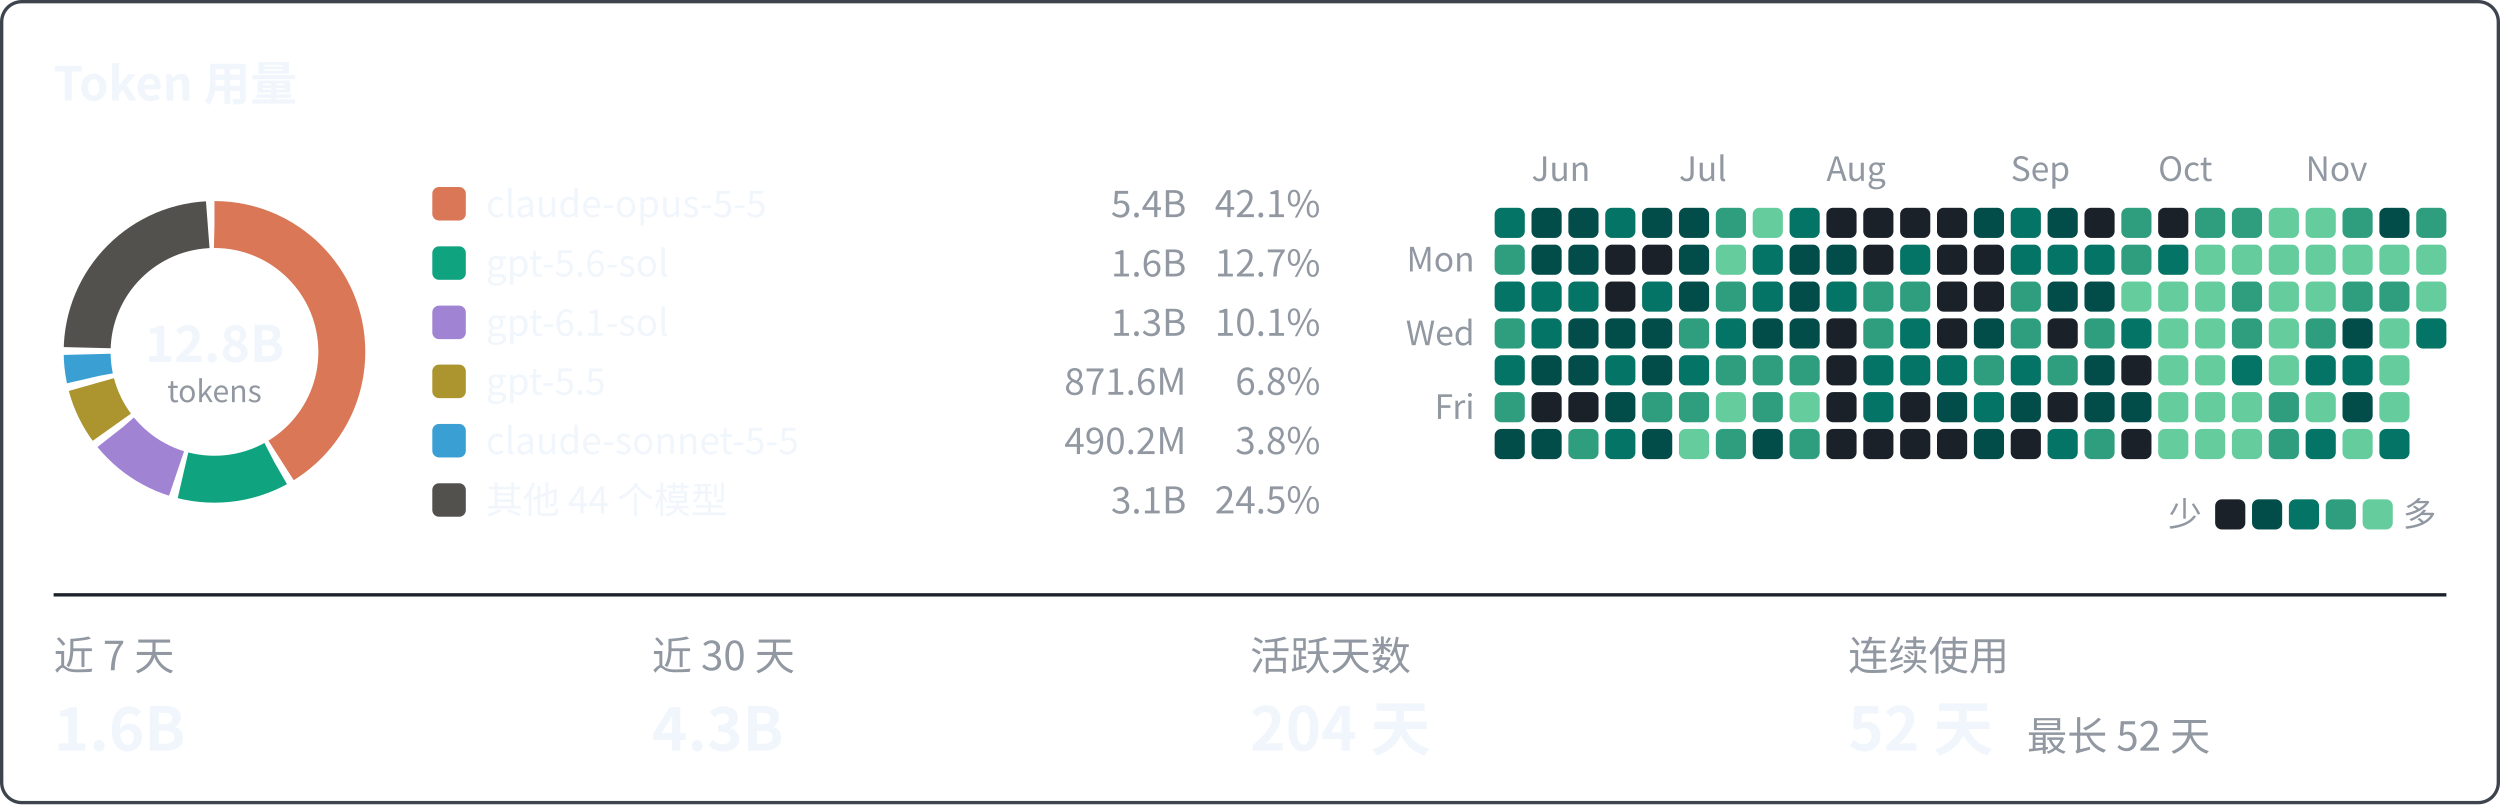
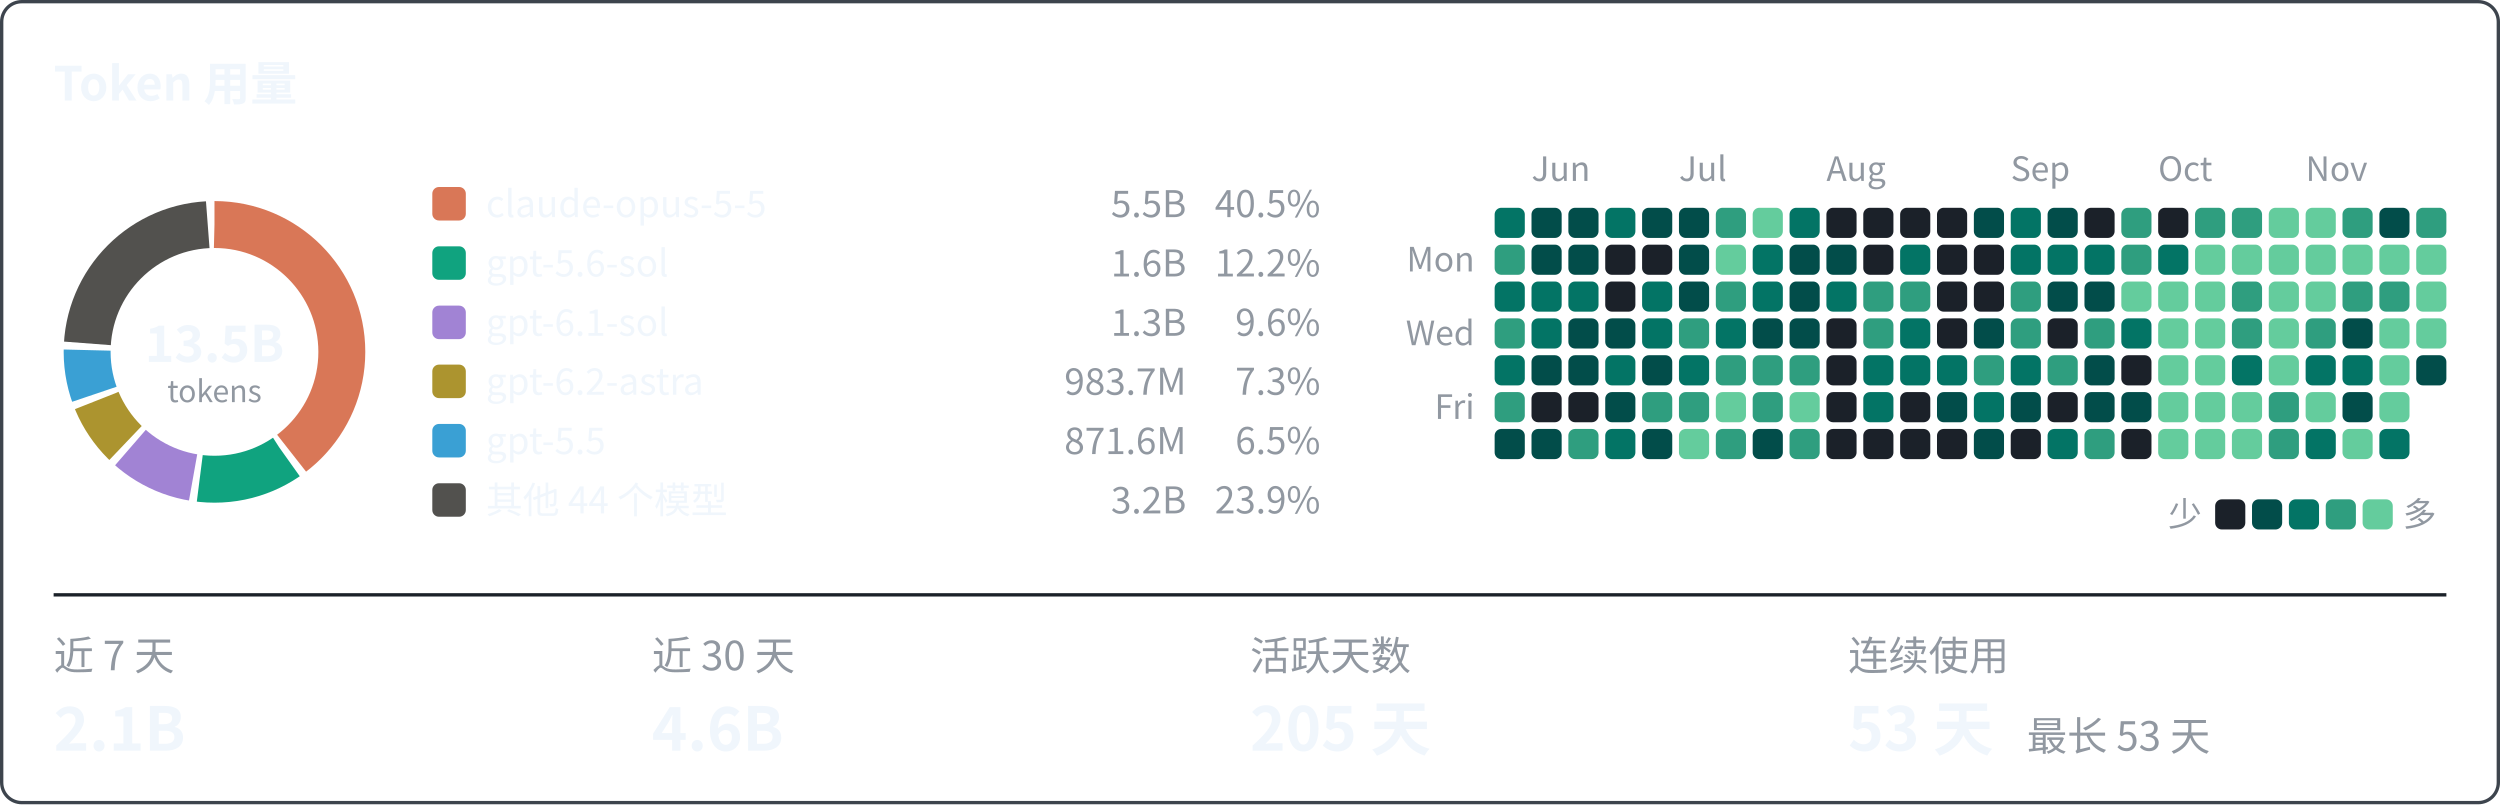
<svg xmlns="http://www.w3.org/2000/svg" width="746" height="240" viewBox="0 0 746 240" font-family="system-ui, -apple-system, 'Segoe UI', 'PingFang SC', 'Microsoft YaHei', 'Noto Sans CJK SC', sans-serif">
  <rect x="0.5" y="0.5" width="745" height="239" rx="6" fill="none" stroke="#3d444d" />
  <text x="16" y="30" font-size="14" font-weight="600" fill="#f0f6fc">Token 用量</text>
  <text x="457" y="54" font-size="10" fill="#9198a1">Jun</text>
  <text x="501" y="54" font-size="10" fill="#9198a1">Jul</text>
  <text x="545" y="54" font-size="10" fill="#9198a1">Aug</text>
  <text x="600" y="54" font-size="10" fill="#9198a1">Sep</text>
  <text x="644" y="54" font-size="10" fill="#9198a1">Oct</text>
  <text x="688" y="54" font-size="10" fill="#9198a1">Nov</text>
  <text x="440" y="81" font-size="10" text-anchor="end" fill="#9198a1">Mon</text>
  <text x="440" y="103" font-size="10" text-anchor="end" fill="#9198a1">Wed</text>
  <text x="440" y="125" font-size="10" text-anchor="end" fill="#9198a1">Fri</text>
  <rect x="446" y="62" width="9" height="9" rx="2" fill="#037465" />
  <rect x="446" y="73" width="9" height="9" rx="2" fill="#2f9e7f" />
  <rect x="446" y="84" width="9" height="9" rx="2" fill="#037465" />
  <rect x="446" y="95" width="9" height="9" rx="2" fill="#2f9e7f" />
  <rect x="446" y="106" width="9" height="9" rx="2" fill="#037465" />
  <rect x="446" y="117" width="9" height="9" rx="2" fill="#2f9e7f" />
  <rect x="446" y="128" width="9" height="9" rx="2" fill="#024d4a" />
  <rect x="457" y="62" width="9" height="9" rx="2" fill="#024d4a" />
  <rect x="457" y="73" width="9" height="9" rx="2" fill="#024d4a" />
  <rect x="457" y="84" width="9" height="9" rx="2" fill="#037465" />
  <rect x="457" y="95" width="9" height="9" rx="2" fill="#037465" />
  <rect x="457" y="106" width="9" height="9" rx="2" fill="#024d4a" />
  <rect x="457" y="117" width="9" height="9" rx="2" fill="#1b2129" />
  <rect x="457" y="128" width="9" height="9" rx="2" fill="#024d4a" />
  <rect x="468" y="62" width="9" height="9" rx="2" fill="#024d4a" />
  <rect x="468" y="73" width="9" height="9" rx="2" fill="#024d4a" />
  <rect x="468" y="84" width="9" height="9" rx="2" fill="#037465" />
  <rect x="468" y="95" width="9" height="9" rx="2" fill="#024d4a" />
  <rect x="468" y="106" width="9" height="9" rx="2" fill="#024d4a" />
  <rect x="468" y="117" width="9" height="9" rx="2" fill="#1b2129" />
  <rect x="468" y="128" width="9" height="9" rx="2" fill="#2f9e7f" />
  <rect x="479" y="62" width="9" height="9" rx="2" fill="#037465" />
  <rect x="479" y="73" width="9" height="9" rx="2" fill="#1b2129" />
  <rect x="479" y="84" width="9" height="9" rx="2" fill="#1b2129" />
  <rect x="479" y="95" width="9" height="9" rx="2" fill="#024d4a" />
  <rect x="479" y="106" width="9" height="9" rx="2" fill="#037465" />
  <rect x="479" y="117" width="9" height="9" rx="2" fill="#024d4a" />
  <rect x="479" y="128" width="9" height="9" rx="2" fill="#037465" />
  <rect x="490" y="62" width="9" height="9" rx="2" fill="#024d4a" />
  <rect x="490" y="73" width="9" height="9" rx="2" fill="#1b2129" />
  <rect x="490" y="84" width="9" height="9" rx="2" fill="#037465" />
-   <rect x="490" y="95" width="9" height="9" rx="2" fill="#024d4a" />
+   <rect x="490" y="95" width="9" height="9" rx="2" fill="#037465" />
  <rect x="490" y="106" width="9" height="9" rx="2" fill="#024d4a" />
  <rect x="490" y="117" width="9" height="9" rx="2" fill="#2f9e7f" />
  <rect x="490" y="128" width="9" height="9" rx="2" fill="#024d4a" />
  <rect x="501" y="62" width="9" height="9" rx="2" fill="#024d4a" />
  <rect x="501" y="73" width="9" height="9" rx="2" fill="#024d4a" />
  <rect x="501" y="84" width="9" height="9" rx="2" fill="#024d4a" />
  <rect x="501" y="95" width="9" height="9" rx="2" fill="#2f9e7f" />
  <rect x="501" y="106" width="9" height="9" rx="2" fill="#037465" />
  <rect x="501" y="117" width="9" height="9" rx="2" fill="#2f9e7f" />
  <rect x="501" y="128" width="9" height="9" rx="2" fill="#64cc9d" />
  <rect x="512" y="62" width="9" height="9" rx="2" fill="#2f9e7f" />
  <rect x="512" y="73" width="9" height="9" rx="2" fill="#64cc9d" />
  <rect x="512" y="84" width="9" height="9" rx="2" fill="#2f9e7f" />
  <rect x="512" y="95" width="9" height="9" rx="2" fill="#037465" />
  <rect x="512" y="106" width="9" height="9" rx="2" fill="#2f9e7f" />
  <rect x="512" y="117" width="9" height="9" rx="2" fill="#64cc9d" />
  <rect x="512" y="128" width="9" height="9" rx="2" fill="#2f9e7f" />
  <rect x="523" y="62" width="9" height="9" rx="2" fill="#64cc9d" />
  <rect x="523" y="73" width="9" height="9" rx="2" fill="#037465" />
  <rect x="523" y="84" width="9" height="9" rx="2" fill="#037465" />
  <rect x="523" y="95" width="9" height="9" rx="2" fill="#024d4a" />
  <rect x="523" y="106" width="9" height="9" rx="2" fill="#2f9e7f" />
  <rect x="523" y="117" width="9" height="9" rx="2" fill="#2f9e7f" />
  <rect x="523" y="128" width="9" height="9" rx="2" fill="#024d4a" />
  <rect x="534" y="62" width="9" height="9" rx="2" fill="#037465" />
  <rect x="534" y="73" width="9" height="9" rx="2" fill="#024d4a" />
  <rect x="534" y="84" width="9" height="9" rx="2" fill="#024d4a" />
  <rect x="534" y="95" width="9" height="9" rx="2" fill="#024d4a" />
  <rect x="534" y="106" width="9" height="9" rx="2" fill="#2f9e7f" />
  <rect x="534" y="117" width="9" height="9" rx="2" fill="#64cc9d" />
  <rect x="534" y="128" width="9" height="9" rx="2" fill="#2f9e7f" />
  <rect x="545" y="62" width="9" height="9" rx="2" fill="#1b2129" />
  <rect x="545" y="73" width="9" height="9" rx="2" fill="#024d4a" />
  <rect x="545" y="84" width="9" height="9" rx="2" fill="#037465" />
  <rect x="545" y="95" width="9" height="9" rx="2" fill="#1b2129" />
  <rect x="545" y="106" width="9" height="9" rx="2" fill="#1b2129" />
  <rect x="545" y="117" width="9" height="9" rx="2" fill="#1b2129" />
  <rect x="545" y="128" width="9" height="9" rx="2" fill="#1b2129" />
  <rect x="556" y="62" width="9" height="9" rx="2" fill="#1b2129" />
  <rect x="556" y="73" width="9" height="9" rx="2" fill="#1b2129" />
  <rect x="556" y="84" width="9" height="9" rx="2" fill="#2f9e7f" />
  <rect x="556" y="95" width="9" height="9" rx="2" fill="#2f9e7f" />
  <rect x="556" y="106" width="9" height="9" rx="2" fill="#037465" />
  <rect x="556" y="117" width="9" height="9" rx="2" fill="#037465" />
  <rect x="556" y="128" width="9" height="9" rx="2" fill="#1b2129" />
  <rect x="567" y="62" width="9" height="9" rx="2" fill="#1b2129" />
  <rect x="567" y="73" width="9" height="9" rx="2" fill="#037465" />
  <rect x="567" y="84" width="9" height="9" rx="2" fill="#2f9e7f" />
  <rect x="567" y="95" width="9" height="9" rx="2" fill="#037465" />
  <rect x="567" y="106" width="9" height="9" rx="2" fill="#037465" />
  <rect x="567" y="117" width="9" height="9" rx="2" fill="#1b2129" />
  <rect x="567" y="128" width="9" height="9" rx="2" fill="#1b2129" />
  <rect x="578" y="62" width="9" height="9" rx="2" fill="#1b2129" />
  <rect x="578" y="73" width="9" height="9" rx="2" fill="#1b2129" />
  <rect x="578" y="84" width="9" height="9" rx="2" fill="#1b2129" />
  <rect x="578" y="95" width="9" height="9" rx="2" fill="#1b2129" />
  <rect x="578" y="106" width="9" height="9" rx="2" fill="#037465" />
  <rect x="578" y="117" width="9" height="9" rx="2" fill="#024d4a" />
  <rect x="578" y="128" width="9" height="9" rx="2" fill="#1b2129" />
  <rect x="589" y="62" width="9" height="9" rx="2" fill="#024d4a" />
  <rect x="589" y="73" width="9" height="9" rx="2" fill="#1b2129" />
  <rect x="589" y="84" width="9" height="9" rx="2" fill="#1b2129" />
  <rect x="589" y="95" width="9" height="9" rx="2" fill="#024d4a" />
  <rect x="589" y="106" width="9" height="9" rx="2" fill="#2f9e7f" />
  <rect x="589" y="117" width="9" height="9" rx="2" fill="#037465" />
  <rect x="589" y="128" width="9" height="9" rx="2" fill="#024d4a" />
  <rect x="600" y="62" width="9" height="9" rx="2" fill="#037465" />
  <rect x="600" y="73" width="9" height="9" rx="2" fill="#037465" />
  <rect x="600" y="84" width="9" height="9" rx="2" fill="#2f9e7f" />
  <rect x="600" y="95" width="9" height="9" rx="2" fill="#2f9e7f" />
  <rect x="600" y="106" width="9" height="9" rx="2" fill="#037465" />
  <rect x="600" y="117" width="9" height="9" rx="2" fill="#024d4a" />
  <rect x="600" y="128" width="9" height="9" rx="2" fill="#1b2129" />
  <rect x="611" y="62" width="9" height="9" rx="2" fill="#024d4a" />
  <rect x="611" y="73" width="9" height="9" rx="2" fill="#037465" />
  <rect x="611" y="84" width="9" height="9" rx="2" fill="#024d4a" />
  <rect x="611" y="95" width="9" height="9" rx="2" fill="#1b2129" />
  <rect x="611" y="106" width="9" height="9" rx="2" fill="#2f9e7f" />
  <rect x="611" y="117" width="9" height="9" rx="2" fill="#1b2129" />
  <rect x="611" y="128" width="9" height="9" rx="2" fill="#037465" />
  <rect x="622" y="62" width="9" height="9" rx="2" fill="#1b2129" />
  <rect x="622" y="73" width="9" height="9" rx="2" fill="#037465" />
  <rect x="622" y="84" width="9" height="9" rx="2" fill="#024d4a" />
  <rect x="622" y="95" width="9" height="9" rx="2" fill="#2f9e7f" />
  <rect x="622" y="106" width="9" height="9" rx="2" fill="#024d4a" />
  <rect x="622" y="117" width="9" height="9" rx="2" fill="#024d4a" />
  <rect x="622" y="128" width="9" height="9" rx="2" fill="#2f9e7f" />
  <rect x="633" y="62" width="9" height="9" rx="2" fill="#2f9e7f" />
  <rect x="633" y="73" width="9" height="9" rx="2" fill="#2f9e7f" />
  <rect x="633" y="84" width="9" height="9" rx="2" fill="#64cc9d" />
  <rect x="633" y="95" width="9" height="9" rx="2" fill="#037465" />
  <rect x="633" y="106" width="9" height="9" rx="2" fill="#1b2129" />
  <rect x="633" y="117" width="9" height="9" rx="2" fill="#024d4a" />
  <rect x="633" y="128" width="9" height="9" rx="2" fill="#1b2129" />
  <rect x="644" y="62" width="9" height="9" rx="2" fill="#1b2129" />
  <rect x="644" y="73" width="9" height="9" rx="2" fill="#037465" />
  <rect x="644" y="84" width="9" height="9" rx="2" fill="#64cc9d" />
  <rect x="644" y="95" width="9" height="9" rx="2" fill="#64cc9d" />
  <rect x="644" y="106" width="9" height="9" rx="2" fill="#64cc9d" />
  <rect x="644" y="117" width="9" height="9" rx="2" fill="#64cc9d" />
  <rect x="644" y="128" width="9" height="9" rx="2" fill="#64cc9d" />
  <rect x="655" y="62" width="9" height="9" rx="2" fill="#2f9e7f" />
  <rect x="655" y="73" width="9" height="9" rx="2" fill="#64cc9d" />
  <rect x="655" y="84" width="9" height="9" rx="2" fill="#64cc9d" />
  <rect x="655" y="95" width="9" height="9" rx="2" fill="#64cc9d" />
  <rect x="655" y="106" width="9" height="9" rx="2" fill="#64cc9d" />
  <rect x="655" y="117" width="9" height="9" rx="2" fill="#64cc9d" />
  <rect x="655" y="128" width="9" height="9" rx="2" fill="#64cc9d" />
  <rect x="666" y="62" width="9" height="9" rx="2" fill="#2f9e7f" />
  <rect x="666" y="73" width="9" height="9" rx="2" fill="#64cc9d" />
  <rect x="666" y="84" width="9" height="9" rx="2" fill="#2f9e7f" />
  <rect x="666" y="95" width="9" height="9" rx="2" fill="#2f9e7f" />
  <rect x="666" y="106" width="9" height="9" rx="2" fill="#037465" />
  <rect x="666" y="117" width="9" height="9" rx="2" fill="#64cc9d" />
  <rect x="666" y="128" width="9" height="9" rx="2" fill="#64cc9d" />
  <rect x="677" y="62" width="9" height="9" rx="2" fill="#64cc9d" />
  <rect x="677" y="73" width="9" height="9" rx="2" fill="#64cc9d" />
  <rect x="677" y="84" width="9" height="9" rx="2" fill="#64cc9d" />
  <rect x="677" y="95" width="9" height="9" rx="2" fill="#64cc9d" />
  <rect x="677" y="106" width="9" height="9" rx="2" fill="#64cc9d" />
  <rect x="677" y="117" width="9" height="9" rx="2" fill="#2f9e7f" />
  <rect x="677" y="128" width="9" height="9" rx="2" fill="#2f9e7f" />
  <rect x="688" y="62" width="9" height="9" rx="2" fill="#64cc9d" />
  <rect x="688" y="73" width="9" height="9" rx="2" fill="#64cc9d" />
  <rect x="688" y="84" width="9" height="9" rx="2" fill="#64cc9d" />
  <rect x="688" y="95" width="9" height="9" rx="2" fill="#2f9e7f" />
  <rect x="688" y="106" width="9" height="9" rx="2" fill="#037465" />
  <rect x="688" y="117" width="9" height="9" rx="2" fill="#64cc9d" />
  <rect x="688" y="128" width="9" height="9" rx="2" fill="#037465" />
  <rect x="699" y="62" width="9" height="9" rx="2" fill="#2f9e7f" />
  <rect x="699" y="73" width="9" height="9" rx="2" fill="#64cc9d" />
  <rect x="699" y="84" width="9" height="9" rx="2" fill="#2f9e7f" />
  <rect x="699" y="95" width="9" height="9" rx="2" fill="#024d4a" />
  <rect x="699" y="106" width="9" height="9" rx="2" fill="#037465" />
  <rect x="699" y="117" width="9" height="9" rx="2" fill="#024d4a" />
  <rect x="699" y="128" width="9" height="9" rx="2" fill="#64cc9d" />
  <rect x="710" y="62" width="9" height="9" rx="2" fill="#024d4a" />
  <rect x="710" y="73" width="9" height="9" rx="2" fill="#64cc9d" />
  <rect x="710" y="84" width="9" height="9" rx="2" fill="#2f9e7f" />
  <rect x="710" y="95" width="9" height="9" rx="2" fill="#64cc9d" />
  <rect x="710" y="106" width="9" height="9" rx="2" fill="#64cc9d" />
  <rect x="710" y="117" width="9" height="9" rx="2" fill="#64cc9d" />
  <rect x="710" y="128" width="9" height="9" rx="2" fill="#037465" />
  <rect x="721" y="62" width="9" height="9" rx="2" fill="#2f9e7f" />
  <rect x="721" y="73" width="9" height="9" rx="2" fill="#64cc9d" />
  <rect x="721" y="84" width="9" height="9" rx="2" fill="#64cc9d" />
-   <rect x="721" y="95" width="9" height="9" rx="2" fill="#037465" />
+   <rect x="721" y="95" width="9" height="9" rx="2" fill="#64cc9d" />
+   <rect x="721" y="106" width="9" height="9" rx="2" fill="#024d4a" />
  <text x="657" y="157" font-size="10" text-anchor="end" fill="#9198a1">少</text>
  <rect x="661" y="149" width="9" height="9" rx="2" fill="#1b2129" />
  <rect x="672" y="149" width="9" height="9" rx="2" fill="#024d4a" />
  <rect x="683" y="149" width="9" height="9" rx="2" fill="#037465" />
  <rect x="694" y="149" width="9" height="9" rx="2" fill="#2f9e7f" />
  <rect x="705" y="149" width="9" height="9" rx="2" fill="#64cc9d" />
  <text x="717" y="157" font-size="10" fill="#9198a1">多</text>
-   <circle cx="64" cy="105.0" r="38" fill="none" stroke="#d97757" stroke-width="14" stroke-dasharray="98.47 238.76" stroke-dashoffset="-0.00" transform="rotate(-90 64 105.0)" />
-   <circle cx="64" cy="105.0" r="38" fill="none" stroke="#10a37f" stroke-width="14" stroke-dasharray="28.40 238.76" stroke-dashoffset="-100.47" transform="rotate(-90 64 105.0)" />
-   <circle cx="64" cy="105.0" r="38" fill="none" stroke="#a183d4" stroke-width="14" stroke-dasharray="22.14 238.76" stroke-dashoffset="-130.87" transform="rotate(-90 64 105.0)" />
-   <circle cx="64" cy="105.0" r="38" fill="none" stroke="#ac942f" stroke-width="14" stroke-dasharray="14.21 238.76" stroke-dashoffset="-155.01" transform="rotate(-90 64 105.0)" />
-   <circle cx="64" cy="105.0" r="38" fill="none" stroke="#3aa0d4" stroke-width="14" stroke-dasharray="7.12 238.76" stroke-dashoffset="-171.22" transform="rotate(-90 64 105.0)" />
-   <circle cx="64" cy="105.0" r="38" fill="none" stroke="#52514e" stroke-width="14" stroke-dasharray="56.43 238.76" stroke-dashoffset="-180.33" transform="rotate(-90 64 105.0)" />
-   <text x="64" y="108.0" font-size="15" font-weight="600" text-anchor="middle" fill="#f0f6fc">12.8B</text>
+   <circle cx="64" cy="105.0" r="38" fill="none" stroke="#d97757" stroke-width="14" stroke-dasharray="94.66 238.76" stroke-dashoffset="-0.00" transform="rotate(-90 64 105.0)" />
+   <circle cx="64" cy="105.0" r="38" fill="none" stroke="#10a37f" stroke-width="14" stroke-dasharray="27.12 238.76" stroke-dashoffset="-96.66" transform="rotate(-90 64 105.0)" />
+   <circle cx="64" cy="105.0" r="38" fill="none" stroke="#a183d4" stroke-width="14" stroke-dasharray="20.98 238.76" stroke-dashoffset="-125.79" transform="rotate(-90 64 105.0)" />
+   <circle cx="64" cy="105.0" r="38" fill="none" stroke="#ac942f" stroke-width="14" stroke-dasharray="15.41 238.76" stroke-dashoffset="-148.77" transform="rotate(-90 64 105.0)" />
+   <circle cx="64" cy="105.0" r="38" fill="none" stroke="#3aa0d4" stroke-width="14" stroke-dasharray="13.43 238.76" stroke-dashoffset="-166.18" transform="rotate(-90 64 105.0)" />
+   <circle cx="64" cy="105.0" r="38" fill="none" stroke="#52514e" stroke-width="14" stroke-dasharray="55.15 238.76" stroke-dashoffset="-181.61" transform="rotate(-90 64 105.0)" />
+   <text x="64" y="108.0" font-size="15" font-weight="600" text-anchor="middle" fill="#f0f6fc">13.5B</text>
  <text x="64" y="120.0" font-size="9" text-anchor="middle" fill="#9198a1">tokens</text>
  <rect x="129" y="55.8" width="10" height="10" rx="2" fill="#d97757" />
  <text x="145" y="64.8" font-size="11" fill="#f0f6fc">claude-opus-5-5</text>
-   <text x="354" y="64.8" font-size="11" text-anchor="end" fill="#9198a1">5.4B</text>
-   <text x="394" y="64.8" font-size="11" text-anchor="end" fill="#9198a1">42.1%</text>
+   <text x="354" y="64.8" font-size="11" text-anchor="end" fill="#9198a1">5.5B</text>
+   <text x="394" y="64.8" font-size="11" text-anchor="end" fill="#9198a1">40.5%</text>
  <rect x="129" y="73.5" width="10" height="10" rx="2" fill="#10a37f" />
  <text x="145" y="82.5" font-size="11" fill="#f0f6fc">gpt-5.6-sol</text>
  <text x="354" y="82.5" font-size="11" text-anchor="end" fill="#9198a1">1.6B</text>
-   <text x="394" y="82.5" font-size="11" text-anchor="end" fill="#9198a1">12.7%</text>
+   <text x="394" y="82.5" font-size="11" text-anchor="end" fill="#9198a1">12.2%</text>
  <rect x="129" y="91.2" width="10" height="10" rx="2" fill="#a183d4" />
  <text x="145" y="100.2" font-size="11" fill="#f0f6fc">gpt-6.1-sol</text>
  <text x="354" y="100.2" font-size="11" text-anchor="end" fill="#9198a1">1.3B</text>
-   <text x="394" y="100.2" font-size="11" text-anchor="end" fill="#9198a1">10.1%</text>
+   <text x="394" y="100.2" font-size="11" text-anchor="end" fill="#9198a1">9.6%</text>
  <rect x="129" y="108.8" width="10" height="10" rx="2" fill="#ac942f" />
-   <text x="145" y="117.8" font-size="11" fill="#f0f6fc">gpt-5.5</text>
-   <text x="354" y="117.8" font-size="11" text-anchor="end" fill="#9198a1">871.6M</text>
-   <text x="394" y="117.8" font-size="11" text-anchor="end" fill="#9198a1">6.8%</text>
+   <text x="145" y="117.8" font-size="11" fill="#f0f6fc">gpt-6.2-astra</text>
+   <text x="354" y="117.8" font-size="11" text-anchor="end" fill="#9198a1">983.7M</text>
+   <text x="394" y="117.8" font-size="11" text-anchor="end" fill="#9198a1">7.3%</text>
  <rect x="129" y="126.5" width="10" height="10" rx="2" fill="#3aa0d4" />
-   <text x="145" y="135.5" font-size="11" fill="#f0f6fc">claude-sonnet-5-5</text>
-   <text x="354" y="135.5" font-size="11" text-anchor="end" fill="#9198a1">490.2M</text>
-   <text x="394" y="135.5" font-size="11" text-anchor="end" fill="#9198a1">3.8%</text>
+   <text x="145" y="135.5" font-size="11" fill="#f0f6fc">gpt-5.5</text>
+   <text x="354" y="135.5" font-size="11" text-anchor="end" fill="#9198a1">871.6M</text>
+   <text x="394" y="135.5" font-size="11" text-anchor="end" fill="#9198a1">6.5%</text>
  <rect x="129" y="144.2" width="10" height="10" rx="2" fill="#52514e" />
  <text x="145" y="153.2" font-size="11" fill="#f0f6fc">其他 44 个模型</text>
-   <text x="354" y="153.2" font-size="11" text-anchor="end" fill="#9198a1">3.1B</text>
-   <text x="394" y="153.2" font-size="11" text-anchor="end" fill="#9198a1">24.5%</text>
+   <text x="354" y="153.2" font-size="11" text-anchor="end" fill="#9198a1">3.2B</text>
+   <text x="394" y="153.2" font-size="11" text-anchor="end" fill="#9198a1">23.9%</text>
  <line x1="16" y1="177.5" x2="730" y2="177.5" stroke="#1b2129" stroke-width="1" />
  <text x="16.0" y="200" font-size="12" fill="#9198a1">近 7 天</text>
-   <text x="16.0" y="224" font-size="18" font-weight="600" fill="#f0f6fc">1.6B</text>
+   <text x="16.0" y="224" font-size="18" font-weight="600" fill="#f0f6fc">2.1B</text>
  <text x="194.5" y="200" font-size="12" fill="#9198a1">近 30 天</text>
-   <text x="194.5" y="224" font-size="18" font-weight="600" fill="#f0f6fc">4.3B</text>
+   <text x="194.5" y="224" font-size="18" font-weight="600" fill="#f0f6fc">4.6B</text>
  <text x="373.0" y="200" font-size="12" fill="#9198a1">活跃天数</text>
-   <text x="373.0" y="224" font-size="18" font-weight="600" fill="#f0f6fc">204 天</text>
+   <text x="373.0" y="224" font-size="18" font-weight="600" fill="#f0f6fc">205 天</text>
  <text x="551.5" y="200" font-size="12" fill="#9198a1">连续使用</text>
-   <text x="551.5" y="224" font-size="18" font-weight="600" fill="#f0f6fc">52 天<tspan dx="10" font-size="12" font-weight="400" fill="#9198a1">最长 52 天</tspan>
+   <text x="551.5" y="224" font-size="18" font-weight="600" fill="#f0f6fc">53 天<tspan dx="10" font-size="12" font-weight="400" fill="#9198a1">最长 53 天</tspan>
  </text>
</svg>
